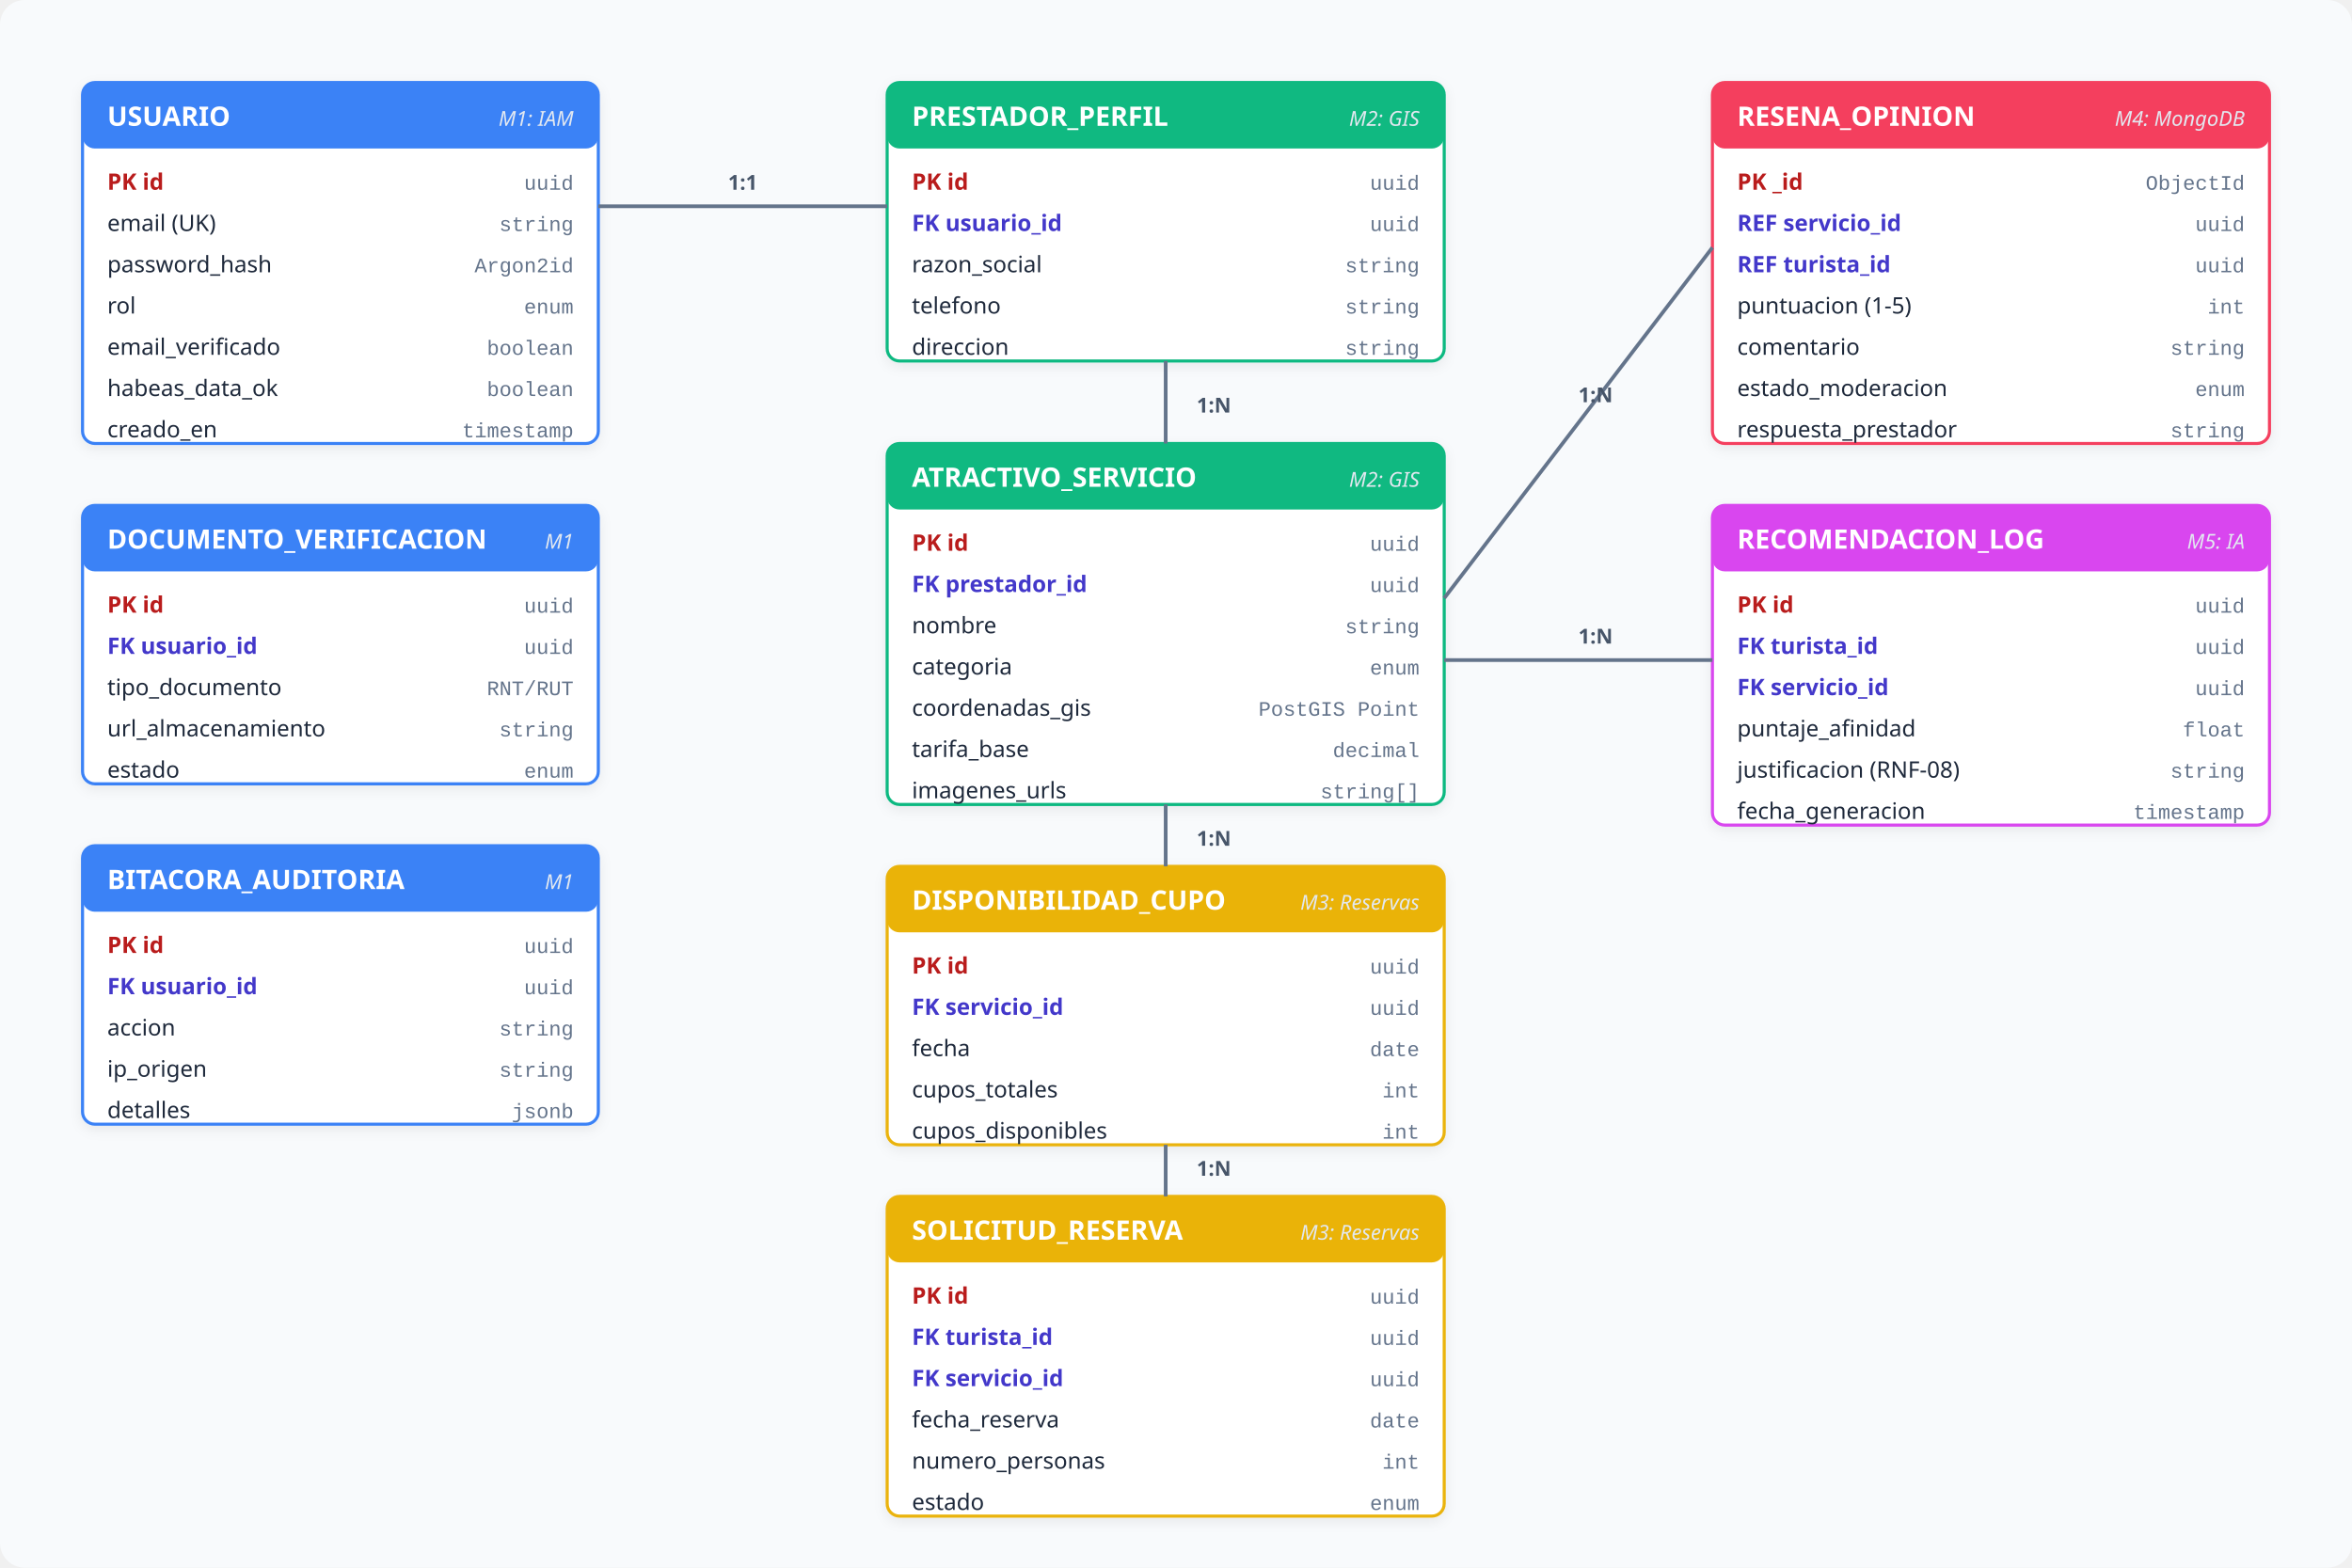
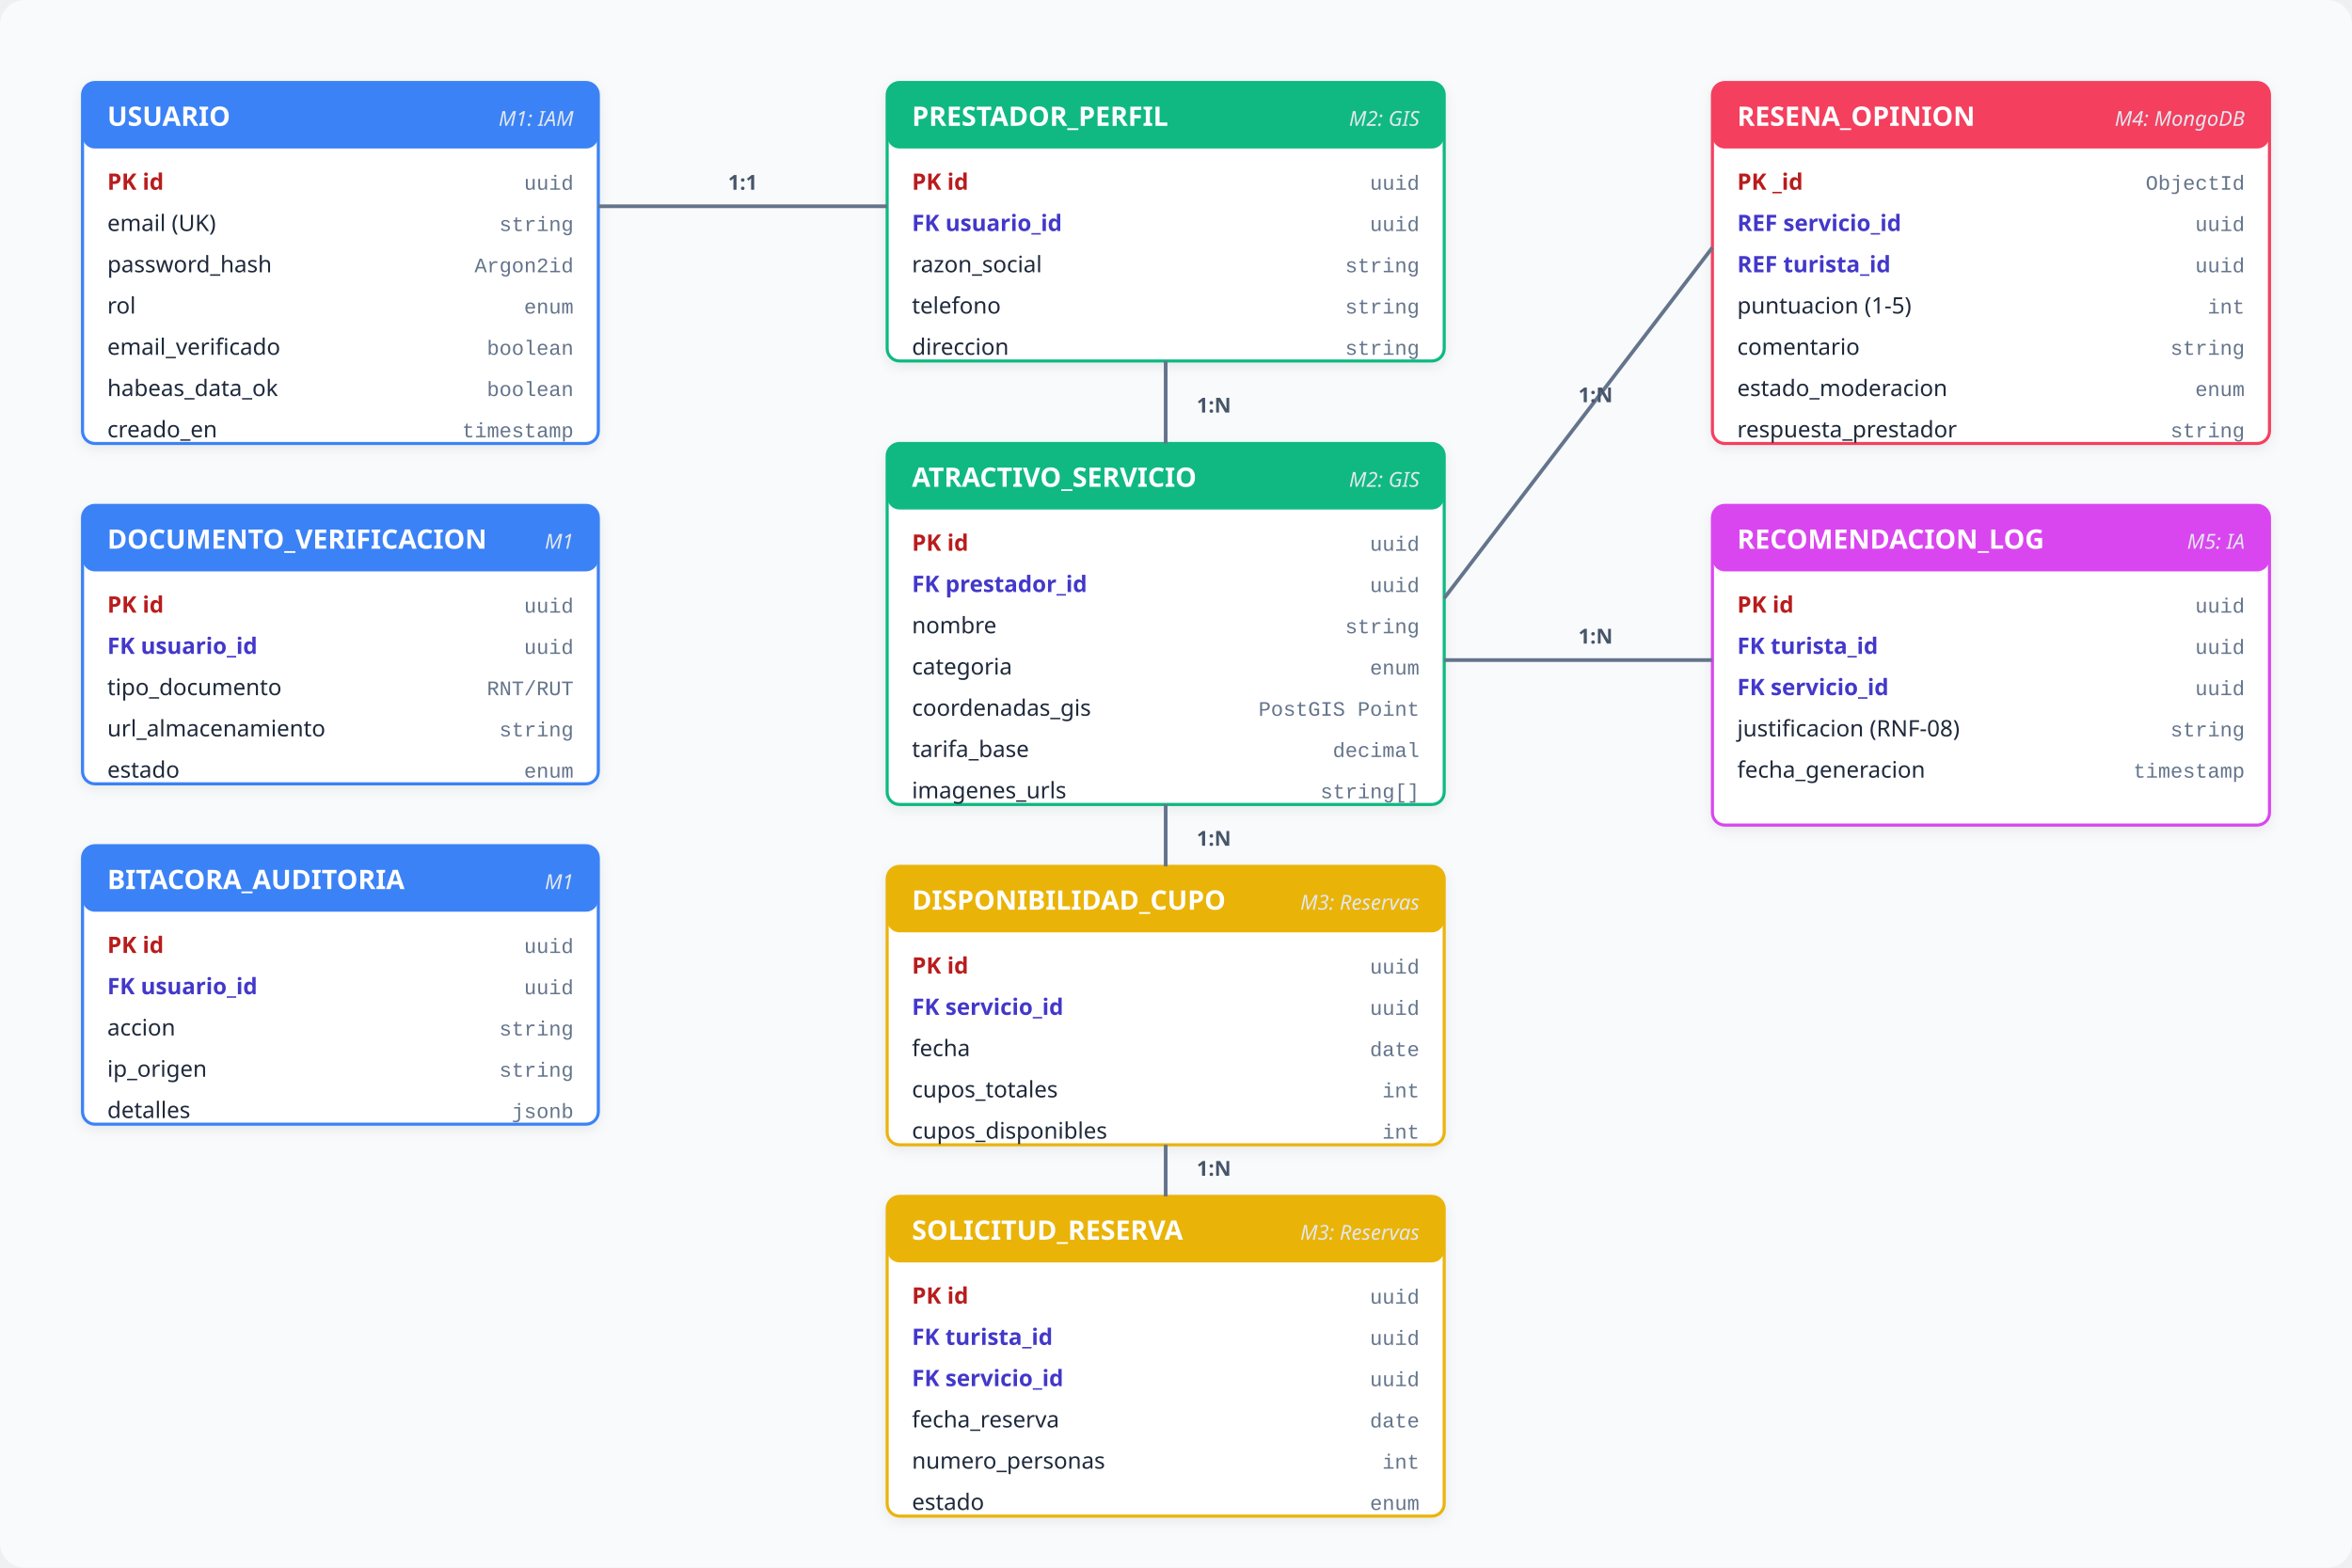
<svg xmlns="http://www.w3.org/2000/svg" viewBox="0 0 1140 760" width="100%" height="100%">
  <defs>
    <style>
      .entity-title { font-family: 'Segoe UI', -apple-system, sans-serif; font-size: 13px; font-weight: bold; fill: #ffffff; }
      .entity-sub { font-family: 'Segoe UI', sans-serif; font-size: 10px; fill: #e2e8f0; font-style: italic; }
      .attr-pk { font-family: 'Segoe UI', sans-serif; font-size: 11px; font-weight: bold; fill: #b91c1c; }
      .attr-fk { font-family: 'Segoe UI', sans-serif; font-size: 11px; font-weight: bold; fill: #4338ca; }
      .attr-name { font-family: 'Segoe UI', sans-serif; font-size: 11px; fill: #1e293b; }
      .attr-type { font-family: 'Courier New', monospace; font-size: 10px; fill: #64748b; }
      .rel-line { stroke: #64748b; stroke-width: 1.8; fill: none; }
      .rel-label { font-family: 'Segoe UI', sans-serif; font-size: 10px; fill: #475569; font-weight: 600; }
    </style>
    <filter id="shadow6" x="-2%" y="-3%" width="104%" height="108%" filterUnits="userSpaceOnUse">
      <feDropShadow dx="0" dy="2" stdDeviation="3" flood-color="#000" flood-opacity="0.07" />
    </filter>
  </defs>
  <rect width="1140" height="760" fill="#f8fafc" rx="12" />
  <g transform="translate(40, 40)">
    <rect width="250" height="175" rx="6" fill="#ffffff" stroke="#3b82f6" stroke-width="1.5" filter="url(#shadow6)" />
    <rect width="250" height="32" rx="6" fill="#3b82f6" />
    <text x="12" y="21" class="entity-title">USUARIO</text>
    <text x="238" y="21" text-anchor="end" class="entity-sub">M1: IAM</text>
    <text x="12" y="52" class="attr-pk">PK  id</text>
    <text x="238" y="52" text-anchor="end" class="attr-type">uuid</text>
    <text x="12" y="72" class="attr-name">    email (UK)</text>
    <text x="238" y="72" text-anchor="end" class="attr-type">string</text>
    <text x="12" y="92" class="attr-name">    password_hash</text>
    <text x="238" y="92" text-anchor="end" class="attr-type">Argon2id</text>
    <text x="12" y="112" class="attr-name">    rol</text>
    <text x="238" y="112" text-anchor="end" class="attr-type">enum</text>
    <text x="12" y="132" class="attr-name">    email_verificado</text>
    <text x="238" y="132" text-anchor="end" class="attr-type">boolean</text>
    <text x="12" y="152" class="attr-name">    habeas_data_ok</text>
    <text x="238" y="152" text-anchor="end" class="attr-type">boolean</text>
    <text x="12" y="172" class="attr-name">    creado_en</text>
    <text x="238" y="172" text-anchor="end" class="attr-type">timestamp</text>
  </g>
  <g transform="translate(40, 245)">
    <rect width="250" height="135" rx="6" fill="#ffffff" stroke="#3b82f6" stroke-width="1.5" filter="url(#shadow6)" />
    <rect width="250" height="32" rx="6" fill="#3b82f6" />
    <text x="12" y="21" class="entity-title">DOCUMENTO_VERIFICACION</text>
    <text x="238" y="21" text-anchor="end" class="entity-sub">M1</text>
    <text x="12" y="52" class="attr-pk">PK  id</text>
    <text x="238" y="52" text-anchor="end" class="attr-type">uuid</text>
    <text x="12" y="72" class="attr-fk">FK  usuario_id</text>
    <text x="238" y="72" text-anchor="end" class="attr-type">uuid</text>
    <text x="12" y="92" class="attr-name">    tipo_documento</text>
    <text x="238" y="92" text-anchor="end" class="attr-type">RNT/RUT</text>
    <text x="12" y="112" class="attr-name">    url_almacenamiento</text>
    <text x="238" y="112" text-anchor="end" class="attr-type">string</text>
    <text x="12" y="132" class="attr-name">    estado</text>
    <text x="238" y="132" text-anchor="end" class="attr-type">enum</text>
  </g>
  <g transform="translate(40, 410)">
    <rect width="250" height="135" rx="6" fill="#ffffff" stroke="#3b82f6" stroke-width="1.5" filter="url(#shadow6)" />
    <rect width="250" height="32" rx="6" fill="#3b82f6" />
    <text x="12" y="21" class="entity-title">BITACORA_AUDITORIA</text>
    <text x="238" y="21" text-anchor="end" class="entity-sub">M1</text>
    <text x="12" y="52" class="attr-pk">PK  id</text>
    <text x="238" y="52" text-anchor="end" class="attr-type">uuid</text>
    <text x="12" y="72" class="attr-fk">FK  usuario_id</text>
    <text x="238" y="72" text-anchor="end" class="attr-type">uuid</text>
    <text x="12" y="92" class="attr-name">    accion</text>
    <text x="238" y="92" text-anchor="end" class="attr-type">string</text>
    <text x="12" y="112" class="attr-name">    ip_origen</text>
    <text x="238" y="112" text-anchor="end" class="attr-type">string</text>
    <text x="12" y="132" class="attr-name">    detalles</text>
    <text x="238" y="132" text-anchor="end" class="attr-type">jsonb</text>
  </g>
  <g transform="translate(430, 40)">
    <rect width="270" height="135" rx="6" fill="#ffffff" stroke="#10b981" stroke-width="1.5" filter="url(#shadow6)" />
    <rect width="270" height="32" rx="6" fill="#10b981" />
    <text x="12" y="21" class="entity-title">PRESTADOR_PERFIL</text>
    <text x="258" y="21" text-anchor="end" class="entity-sub">M2: GIS</text>
    <text x="12" y="52" class="attr-pk">PK  id</text>
    <text x="258" y="52" text-anchor="end" class="attr-type">uuid</text>
    <text x="12" y="72" class="attr-fk">FK  usuario_id</text>
    <text x="258" y="72" text-anchor="end" class="attr-type">uuid</text>
    <text x="12" y="92" class="attr-name">    razon_social</text>
    <text x="258" y="92" text-anchor="end" class="attr-type">string</text>
    <text x="12" y="112" class="attr-name">    telefono</text>
    <text x="258" y="112" text-anchor="end" class="attr-type">string</text>
    <text x="12" y="132" class="attr-name">    direccion</text>
    <text x="258" y="132" text-anchor="end" class="attr-type">string</text>
  </g>
  <g transform="translate(430, 215)">
    <rect width="270" height="175" rx="6" fill="#ffffff" stroke="#10b981" stroke-width="1.5" filter="url(#shadow6)" />
    <rect width="270" height="32" rx="6" fill="#10b981" />
    <text x="12" y="21" class="entity-title">ATRACTIVO_SERVICIO</text>
    <text x="258" y="21" text-anchor="end" class="entity-sub">M2: GIS</text>
    <text x="12" y="52" class="attr-pk">PK  id</text>
    <text x="258" y="52" text-anchor="end" class="attr-type">uuid</text>
    <text x="12" y="72" class="attr-fk">FK  prestador_id</text>
    <text x="258" y="72" text-anchor="end" class="attr-type">uuid</text>
    <text x="12" y="92" class="attr-name">    nombre</text>
    <text x="258" y="92" text-anchor="end" class="attr-type">string</text>
    <text x="12" y="112" class="attr-name">    categoria</text>
    <text x="258" y="112" text-anchor="end" class="attr-type">enum</text>
    <text x="12" y="132" class="attr-name">    coordenadas_gis</text>
    <text x="258" y="132" text-anchor="end" class="attr-type">PostGIS Point</text>
    <text x="12" y="152" class="attr-name">    tarifa_base</text>
    <text x="258" y="152" text-anchor="end" class="attr-type">decimal</text>
    <text x="12" y="172" class="attr-name">    imagenes_urls</text>
    <text x="258" y="172" text-anchor="end" class="attr-type">string[]</text>
  </g>
  <g transform="translate(430, 420)">
    <rect width="270" height="135" rx="6" fill="#ffffff" stroke="#eab308" stroke-width="1.5" filter="url(#shadow6)" />
    <rect width="270" height="32" rx="6" fill="#eab308" />
    <text x="12" y="21" class="entity-title" fill="#713f12">DISPONIBILIDAD_CUPO</text>
    <text x="258" y="21" text-anchor="end" class="entity-sub">M3: Reservas</text>
    <text x="12" y="52" class="attr-pk">PK  id</text>
    <text x="258" y="52" text-anchor="end" class="attr-type">uuid</text>
    <text x="12" y="72" class="attr-fk">FK  servicio_id</text>
    <text x="258" y="72" text-anchor="end" class="attr-type">uuid</text>
    <text x="12" y="92" class="attr-name">    fecha</text>
    <text x="258" y="92" text-anchor="end" class="attr-type">date</text>
    <text x="12" y="112" class="attr-name">    cupos_totales</text>
    <text x="258" y="112" text-anchor="end" class="attr-type">int</text>
    <text x="12" y="132" class="attr-name">    cupos_disponibles</text>
    <text x="258" y="132" text-anchor="end" class="attr-type">int</text>
  </g>
  <g transform="translate(430, 580)">
    <rect width="270" height="155" rx="6" fill="#ffffff" stroke="#eab308" stroke-width="1.5" filter="url(#shadow6)" />
    <rect width="270" height="32" rx="6" fill="#eab308" />
    <text x="12" y="21" class="entity-title" fill="#713f12">SOLICITUD_RESERVA</text>
    <text x="258" y="21" text-anchor="end" class="entity-sub">M3: Reservas</text>
    <text x="12" y="52" class="attr-pk">PK  id</text>
    <text x="258" y="52" text-anchor="end" class="attr-type">uuid</text>
    <text x="12" y="72" class="attr-fk">FK  turista_id</text>
    <text x="258" y="72" text-anchor="end" class="attr-type">uuid</text>
    <text x="12" y="92" class="attr-fk">FK  servicio_id</text>
    <text x="258" y="92" text-anchor="end" class="attr-type">uuid</text>
    <text x="12" y="112" class="attr-name">    fecha_reserva</text>
    <text x="258" y="112" text-anchor="end" class="attr-type">date</text>
    <text x="12" y="132" class="attr-name">    numero_personas</text>
    <text x="258" y="132" text-anchor="end" class="attr-type">int</text>
    <text x="12" y="152" class="attr-name">    estado</text>
    <text x="258" y="152" text-anchor="end" class="attr-type">enum</text>
  </g>
  <g transform="translate(830, 40)">
    <rect width="270" height="175" rx="6" fill="#ffffff" stroke="#f43f5e" stroke-width="1.5" filter="url(#shadow6)" />
    <rect width="270" height="32" rx="6" fill="#f43f5e" />
    <text x="12" y="21" class="entity-title">RESENA_OPINION</text>
    <text x="258" y="21" text-anchor="end" class="entity-sub">M4: MongoDB</text>
    <text x="12" y="52" class="attr-pk">PK  _id</text>
    <text x="258" y="52" text-anchor="end" class="attr-type">ObjectId</text>
    <text x="12" y="72" class="attr-fk">REF servicio_id</text>
    <text x="258" y="72" text-anchor="end" class="attr-type">uuid</text>
    <text x="12" y="92" class="attr-fk">REF turista_id</text>
    <text x="258" y="92" text-anchor="end" class="attr-type">uuid</text>
    <text x="12" y="112" class="attr-name">    puntuacion (1-5)</text>
    <text x="258" y="112" text-anchor="end" class="attr-type">int</text>
    <text x="12" y="132" class="attr-name">    comentario</text>
    <text x="258" y="132" text-anchor="end" class="attr-type">string</text>
    <text x="12" y="152" class="attr-name">    estado_moderacion</text>
    <text x="258" y="152" text-anchor="end" class="attr-type">enum</text>
    <text x="12" y="172" class="attr-name">    respuesta_prestador</text>
    <text x="258" y="172" text-anchor="end" class="attr-type">string</text>
  </g>
  <g transform="translate(830, 245)">
    <rect width="270" height="155" rx="6" fill="#ffffff" stroke="#d946ef" stroke-width="1.5" filter="url(#shadow6)" />
    <rect width="270" height="32" rx="6" fill="#d946ef" />
    <text x="12" y="21" class="entity-title">RECOMENDACION_LOG</text>
    <text x="258" y="21" text-anchor="end" class="entity-sub">M5: IA</text>
    <text x="12" y="52" class="attr-pk">PK  id</text>
    <text x="258" y="52" text-anchor="end" class="attr-type">uuid</text>
    <text x="12" y="72" class="attr-fk">FK  turista_id</text>
    <text x="258" y="72" text-anchor="end" class="attr-type">uuid</text>
    <text x="12" y="92" class="attr-fk">FK  servicio_id</text>
    <text x="258" y="92" text-anchor="end" class="attr-type">uuid</text>
-     <text x="12" y="112" class="attr-name">    puntaje_afinidad</text>
-     <text x="258" y="112" text-anchor="end" class="attr-type">float</text>
-     <text x="12" y="132" class="attr-name">    justificacion (RNF-08)</text>
-     <text x="258" y="132" text-anchor="end" class="attr-type">string</text>
-     <text x="12" y="152" class="attr-name">    fecha_generacion</text>
-     <text x="258" y="152" text-anchor="end" class="attr-type">timestamp</text>
+     <text x="12" y="112" class="attr-name">    justificacion (RNF-08)</text>
+     <text x="258" y="112" text-anchor="end" class="attr-type">string</text>
+     <text x="12" y="132" class="attr-name">    fecha_generacion</text>
+     <text x="258" y="132" text-anchor="end" class="attr-type">timestamp</text>
  </g>
  <path d="M 290 100 L 430 100" class="rel-line" />
  <text x="360" y="92" text-anchor="middle" class="rel-label">1:1</text>
  <path d="M 565 175 L 565 215" class="rel-line" />
  <text x="580" y="200" class="rel-label">1:N</text>
  <path d="M 565 390 L 565 420" class="rel-line" />
  <text x="580" y="410" class="rel-label">1:N</text>
  <path d="M 565 555 L 565 580" class="rel-line" />
  <text x="580" y="570" class="rel-label">1:N</text>
  <path d="M 700 290 L 830 120" class="rel-line" />
  <text x="765" y="195" class="rel-label">1:N</text>
  <path d="M 700 320 L 830 320" class="rel-line" />
  <text x="765" y="312" class="rel-label">1:N</text>
</svg>
